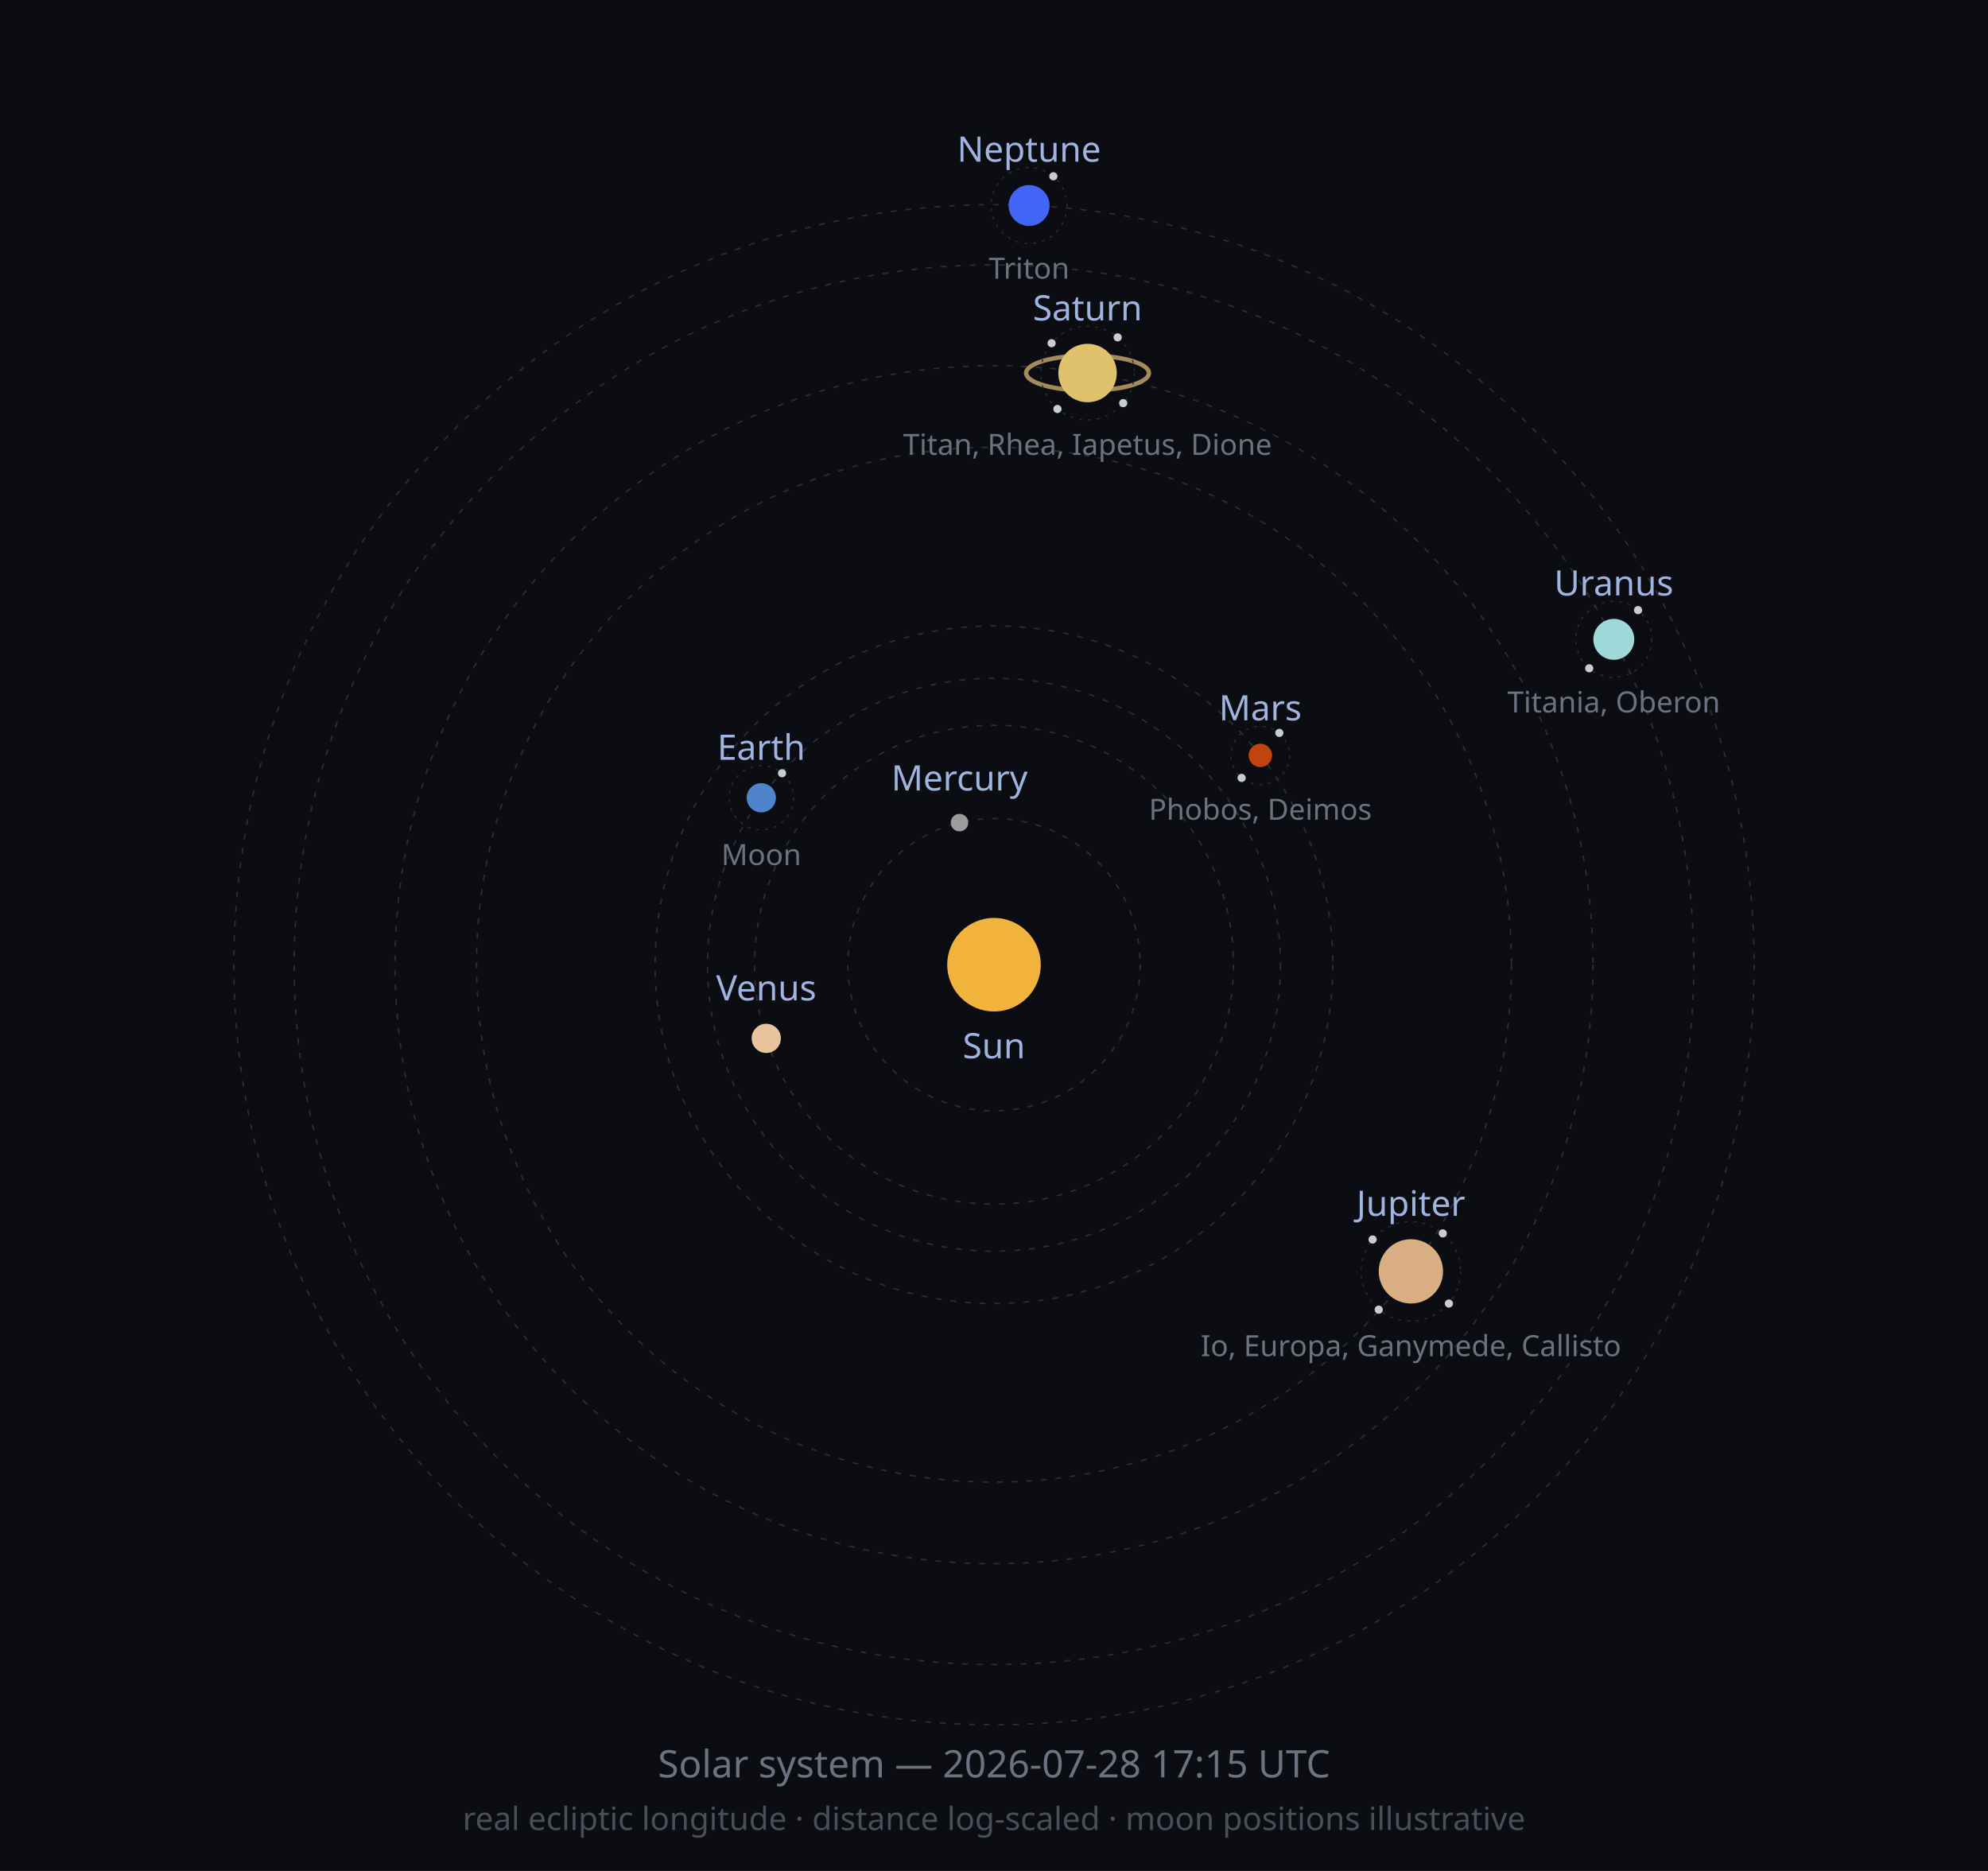
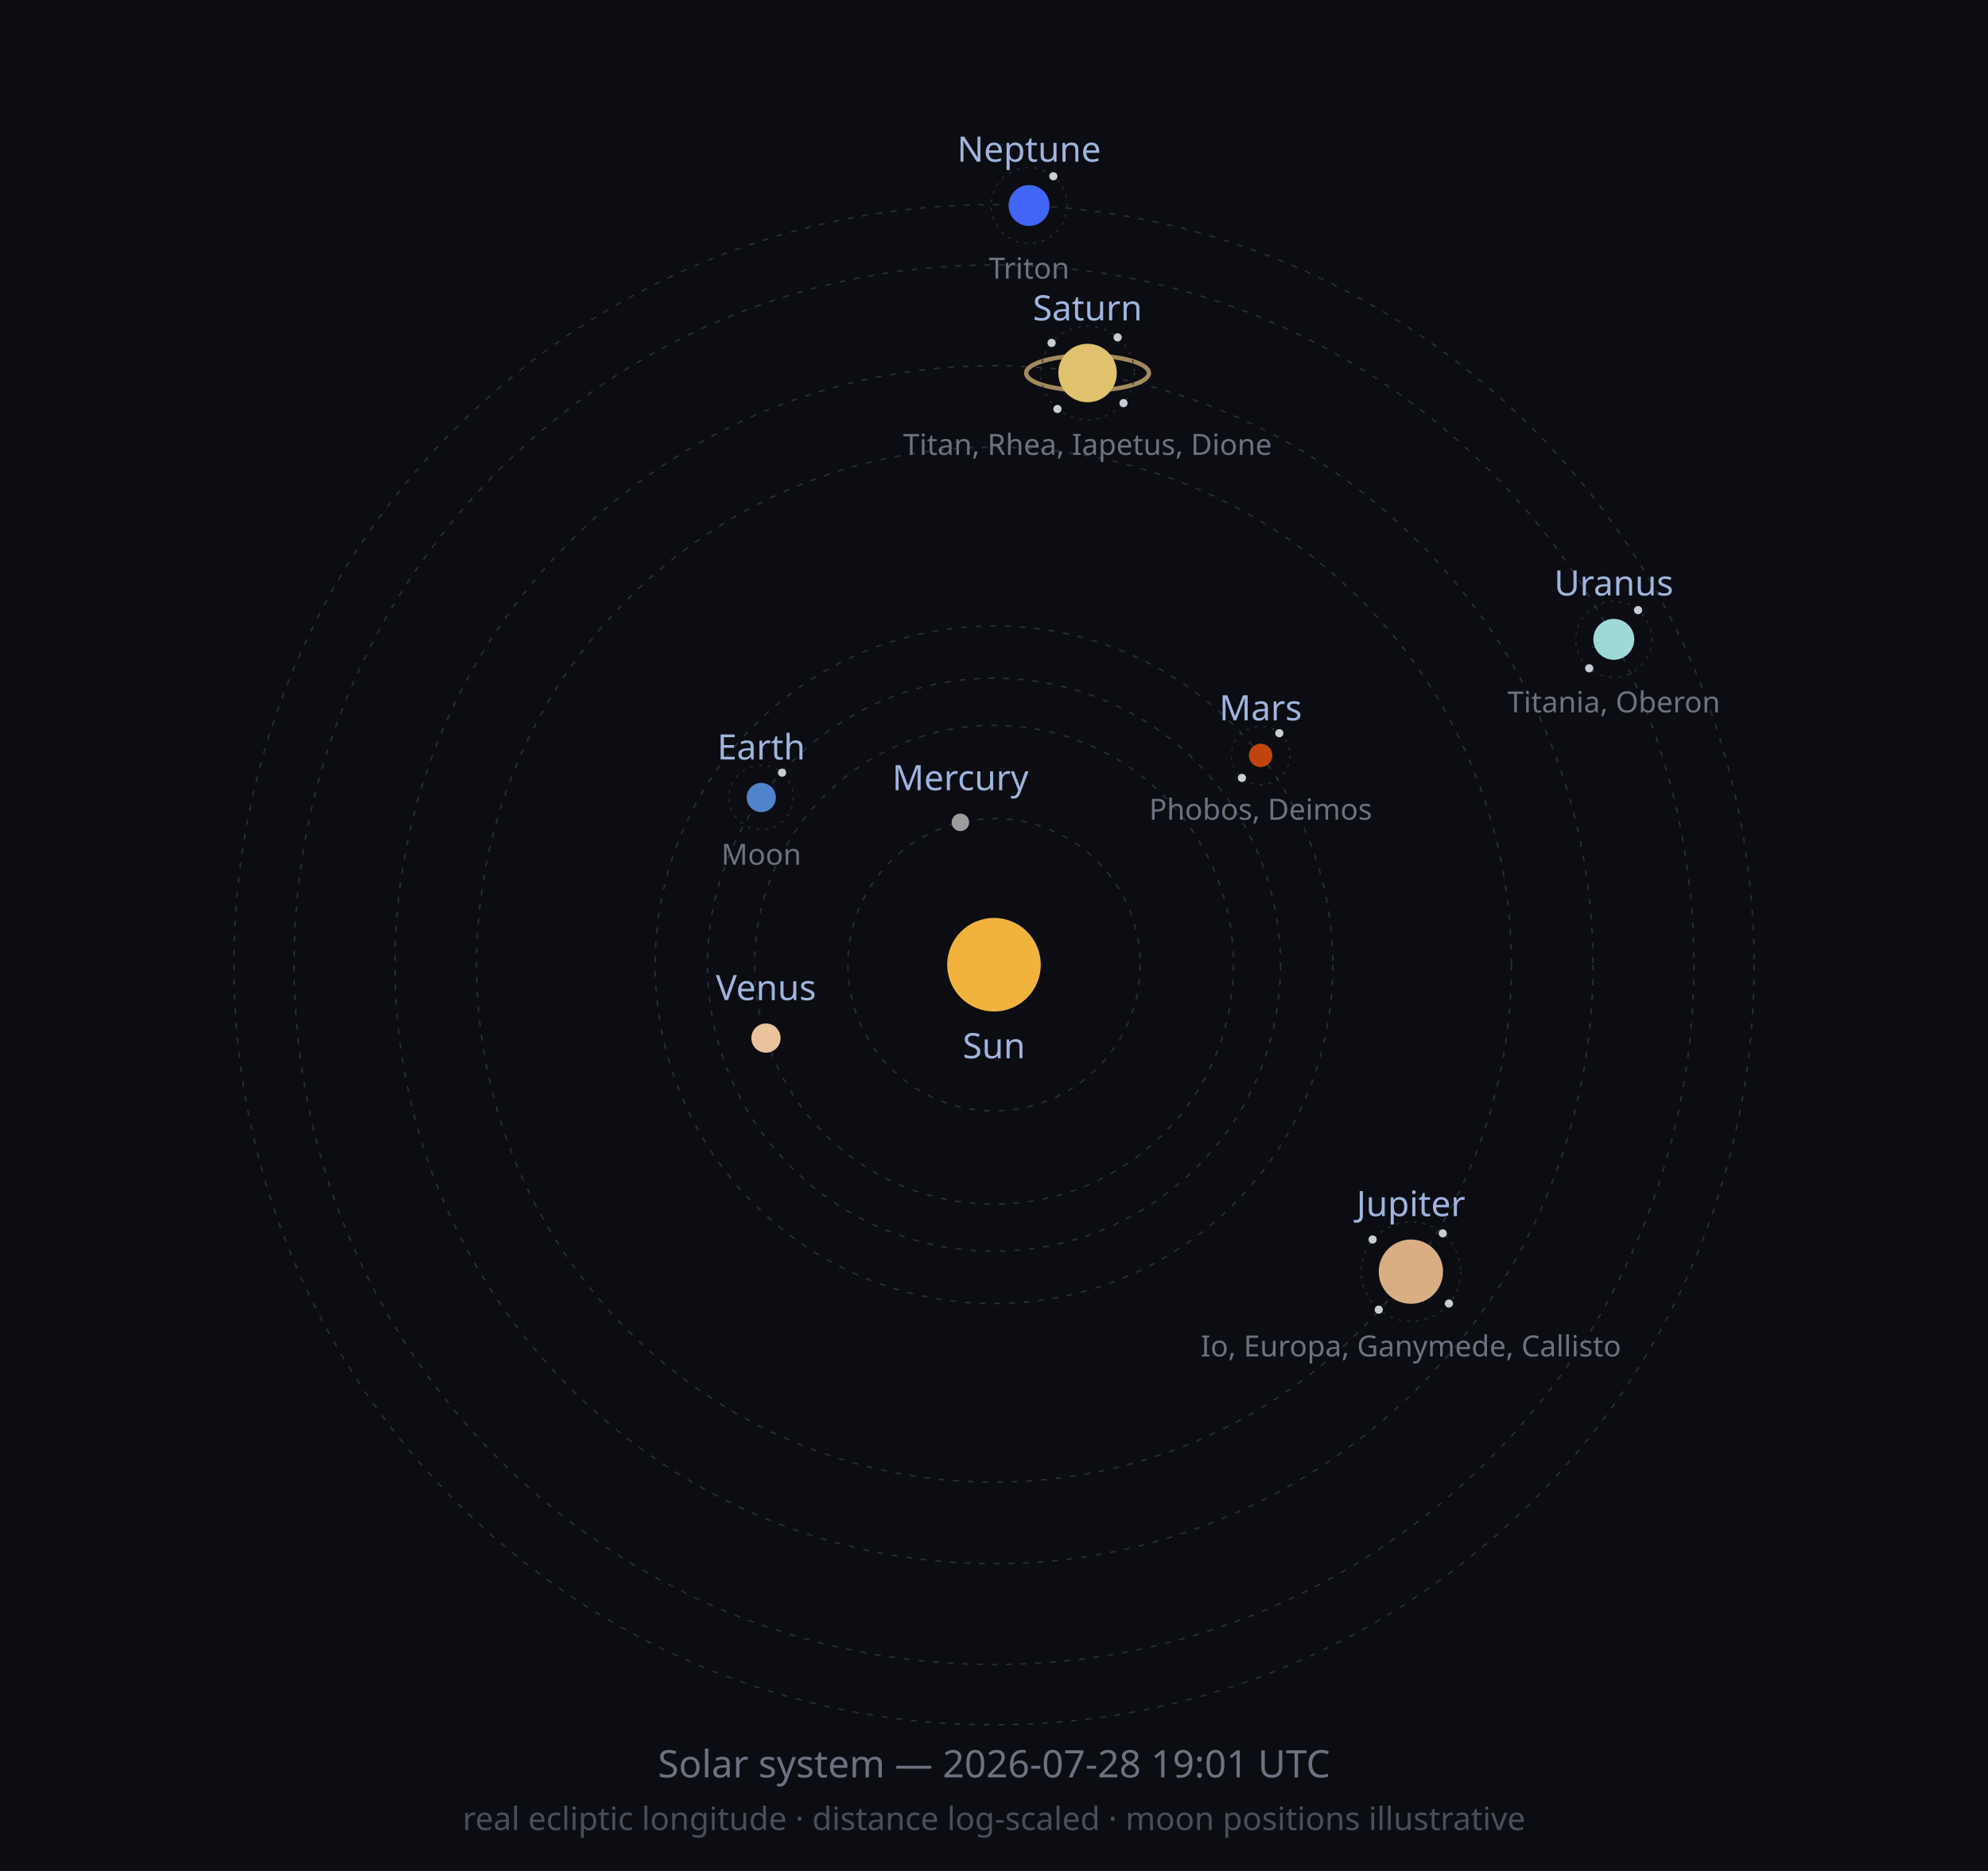
<svg xmlns="http://www.w3.org/2000/svg" width="680" height="640" viewBox="0 0 680 640" role="img">
  <defs>
    <marker id="arrow" viewBox="0 0 10 10" refX="8" refY="5" markerWidth="6" markerHeight="6" orient="auto-start-reverse">
      <path d="M2 1L8 5L2 9" fill="none" stroke="context-stroke" stroke-width="1.5" stroke-linecap="round" stroke-linejoin="round" />
    </marker>
  </defs>
  <style>
  .orbit { fill: none; stroke: #2A2E38; stroke-width: 0.5; stroke-dasharray: 2 3; }
  .moonorbit { fill: none; stroke: #2A2E38; stroke-width: 0.4; stroke-dasharray: 1 2; }
  .lbl { font-family: sans-serif; font-size: 12px; fill: #9FB4DE; }
  .moonlbl { font-family: sans-serif; font-size: 10px; fill: #6C7280; }
</style>
  <rect width="680" height="640" fill="#0B0D12" />
  <circle class="orbit" cx="340" cy="330" r="50.0" />
  <circle class="orbit" cx="340" cy="330" r="81.9" />
  <circle class="orbit" cx="340" cy="330" r="98.0" />
  <circle class="orbit" cx="340" cy="330" r="115.9" />
  <circle class="orbit" cx="340" cy="330" r="177.0" />
  <circle class="orbit" cx="340" cy="330" r="204.9" />
  <circle class="orbit" cx="340" cy="330" r="239.4" />
  <circle class="orbit" cx="340" cy="330" r="260.0" />
  <circle cx="340" cy="330" r="16" fill="#F2B33D" />
  <text class="lbl" x="340" y="362" text-anchor="middle">Sun</text>
-   <circle cx="328.2" cy="281.4" r="3" fill="#9C9C9C" />
-   <text class="lbl" x="328.2" y="270.4" text-anchor="middle">Mercury</text>
-   <circle cx="262.1" cy="355.2" r="5" fill="#E8C39E" />
-   <text class="lbl" x="262.1" y="342.2" text-anchor="middle">Venus</text>
-   <circle cx="260.4" cy="272.9" r="5" fill="#4F83CC" />
-   <circle class="moonorbit" cx="260.4" cy="272.9" r="11" />
-   <circle cx="267.5" cy="264.5" r="1.4" fill="#C9CDD3" />
-   <text class="moonlbl" x="260.4" y="295.9" text-anchor="middle">Moon</text>
-   <text class="lbl" x="260.4" y="259.9" text-anchor="middle">Earth</text>
-   <circle cx="431.1" cy="258.4" r="4" fill="#C1440E" />
-   <circle class="moonorbit" cx="431.1" cy="258.4" r="10" />
-   <circle cx="437.6" cy="250.7" r="1.4" fill="#C9CDD3" />
-   <circle cx="424.7" cy="266.1" r="1.4" fill="#C9CDD3" />
-   <text class="moonlbl" x="431.1" y="280.4" text-anchor="middle">Phobos, Deimos</text>
-   <text class="lbl" x="431.1" y="246.4" text-anchor="middle">Mars</text>
-   <circle cx="482.6" cy="434.9" r="11" fill="#D8AE82" />
-   <circle class="moonorbit" cx="482.6" cy="434.9" r="17" />
+   <circle cx="328.5" cy="281.3" r="3" fill="#9C9C9C" />
+   <text class="lbl" x="328.5" y="270.3" text-anchor="middle">Mercury</text>
+   <circle cx="262.0" cy="355.1" r="5" fill="#E8C39E" />
+   <text class="lbl" x="262.0" y="342.1" text-anchor="middle">Venus</text>
+   <circle cx="260.4" cy="272.8" r="5" fill="#4F83CC" />
+   <circle class="moonorbit" cx="260.4" cy="272.8" r="11" />
+   <circle cx="267.5" cy="264.3" r="1.4" fill="#C9CDD3" />
+   <text class="moonlbl" x="260.4" y="295.8" text-anchor="middle">Moon</text>
+   <text class="lbl" x="260.4" y="259.8" text-anchor="middle">Earth</text>
+   <circle cx="431.2" cy="258.4" r="4" fill="#C1440E" />
+   <circle class="moonorbit" cx="431.2" cy="258.4" r="10" />
+   <circle cx="437.6" cy="250.8" r="1.4" fill="#C9CDD3" />
+   <circle cx="424.8" cy="266.1" r="1.4" fill="#C9CDD3" />
+   <text class="moonlbl" x="431.2" y="280.4" text-anchor="middle">Phobos, Deimos</text>
+   <text class="lbl" x="431.2" y="246.4" text-anchor="middle">Mars</text>
+   <circle cx="482.6" cy="435.0" r="11" fill="#D8AE82" />
+   <circle class="moonorbit" cx="482.6" cy="435.0" r="17" />
  <circle cx="493.5" cy="421.9" r="1.4" fill="#C9CDD3" />
  <circle cx="495.6" cy="445.9" r="1.4" fill="#C9CDD3" />
  <circle cx="471.6" cy="448.0" r="1.4" fill="#C9CDD3" />
  <circle cx="469.5" cy="424.0" r="1.4" fill="#C9CDD3" />
-   <text class="moonlbl" x="482.6" y="463.9" text-anchor="middle">Io, Europa, Ganymede, Callisto</text>
-   <text class="lbl" x="482.6" y="415.9" text-anchor="middle">Jupiter</text>
+   <text class="moonlbl" x="482.6" y="464.0" text-anchor="middle">Io, Europa, Ganymede, Callisto</text>
+   <text class="lbl" x="482.6" y="416.0" text-anchor="middle">Jupiter</text>
  <ellipse cx="372.0" cy="127.6" rx="21.0" ry="6.0" fill="none" stroke="#C9A96E" stroke-width="1.5" opacity="0.8" />
  <circle cx="372.0" cy="127.6" r="10" fill="#E0C16C" />
  <circle class="moonorbit" cx="372.0" cy="127.6" r="16" />
  <circle cx="382.3" cy="115.4" r="1.4" fill="#C9CDD3" />
-   <circle cx="384.2" cy="137.9" r="1.4" fill="#C9CDD3" />
+   <circle cx="384.3" cy="137.9" r="1.4" fill="#C9CDD3" />
  <circle cx="361.7" cy="139.9" r="1.4" fill="#C9CDD3" />
-   <circle cx="359.7" cy="117.4" r="1.4" fill="#C9CDD3" />
+   <circle cx="359.7" cy="117.3" r="1.4" fill="#C9CDD3" />
  <text class="moonlbl" x="372.0" y="155.6" text-anchor="middle">Titan, Rhea, Iapetus, Dione</text>
  <text class="lbl" x="372.0" y="109.6" text-anchor="middle">Saturn</text>
  <circle cx="552.0" cy="218.7" r="7" fill="#9FD8D8" />
  <circle class="moonorbit" cx="552.0" cy="218.7" r="13" />
  <circle cx="560.3" cy="208.7" r="1.4" fill="#C9CDD3" />
  <circle cx="543.6" cy="228.6" r="1.4" fill="#C9CDD3" />
  <text class="moonlbl" x="552.0" y="243.7" text-anchor="middle">Titania, Oberon</text>
  <text class="lbl" x="552.0" y="203.7" text-anchor="middle">Uranus</text>
  <circle cx="352.0" cy="70.3" r="7" fill="#4166F5" />
  <circle class="moonorbit" cx="352.0" cy="70.3" r="13" />
  <circle cx="360.3" cy="60.3" r="1.4" fill="#C9CDD3" />
  <text class="moonlbl" x="352.0" y="95.3" text-anchor="middle">Triton</text>
  <text class="lbl" x="352.0" y="55.3" text-anchor="middle">Neptune</text>
-   <text x="340" y="608" font-size="13" fill="#6C7280" text-anchor="middle" font-family="sans-serif">Solar system — 2026-07-28 17:15 UTC</text>
+   <text x="340" y="608" font-size="13" fill="#6C7280" text-anchor="middle" font-family="sans-serif">Solar system — 2026-07-28 19:01 UTC</text>
  <text x="340" y="626" font-size="11" fill="#4A4E58" text-anchor="middle" font-family="sans-serif">real ecliptic longitude · distance log-scaled · moon positions illustrative</text>
</svg>
